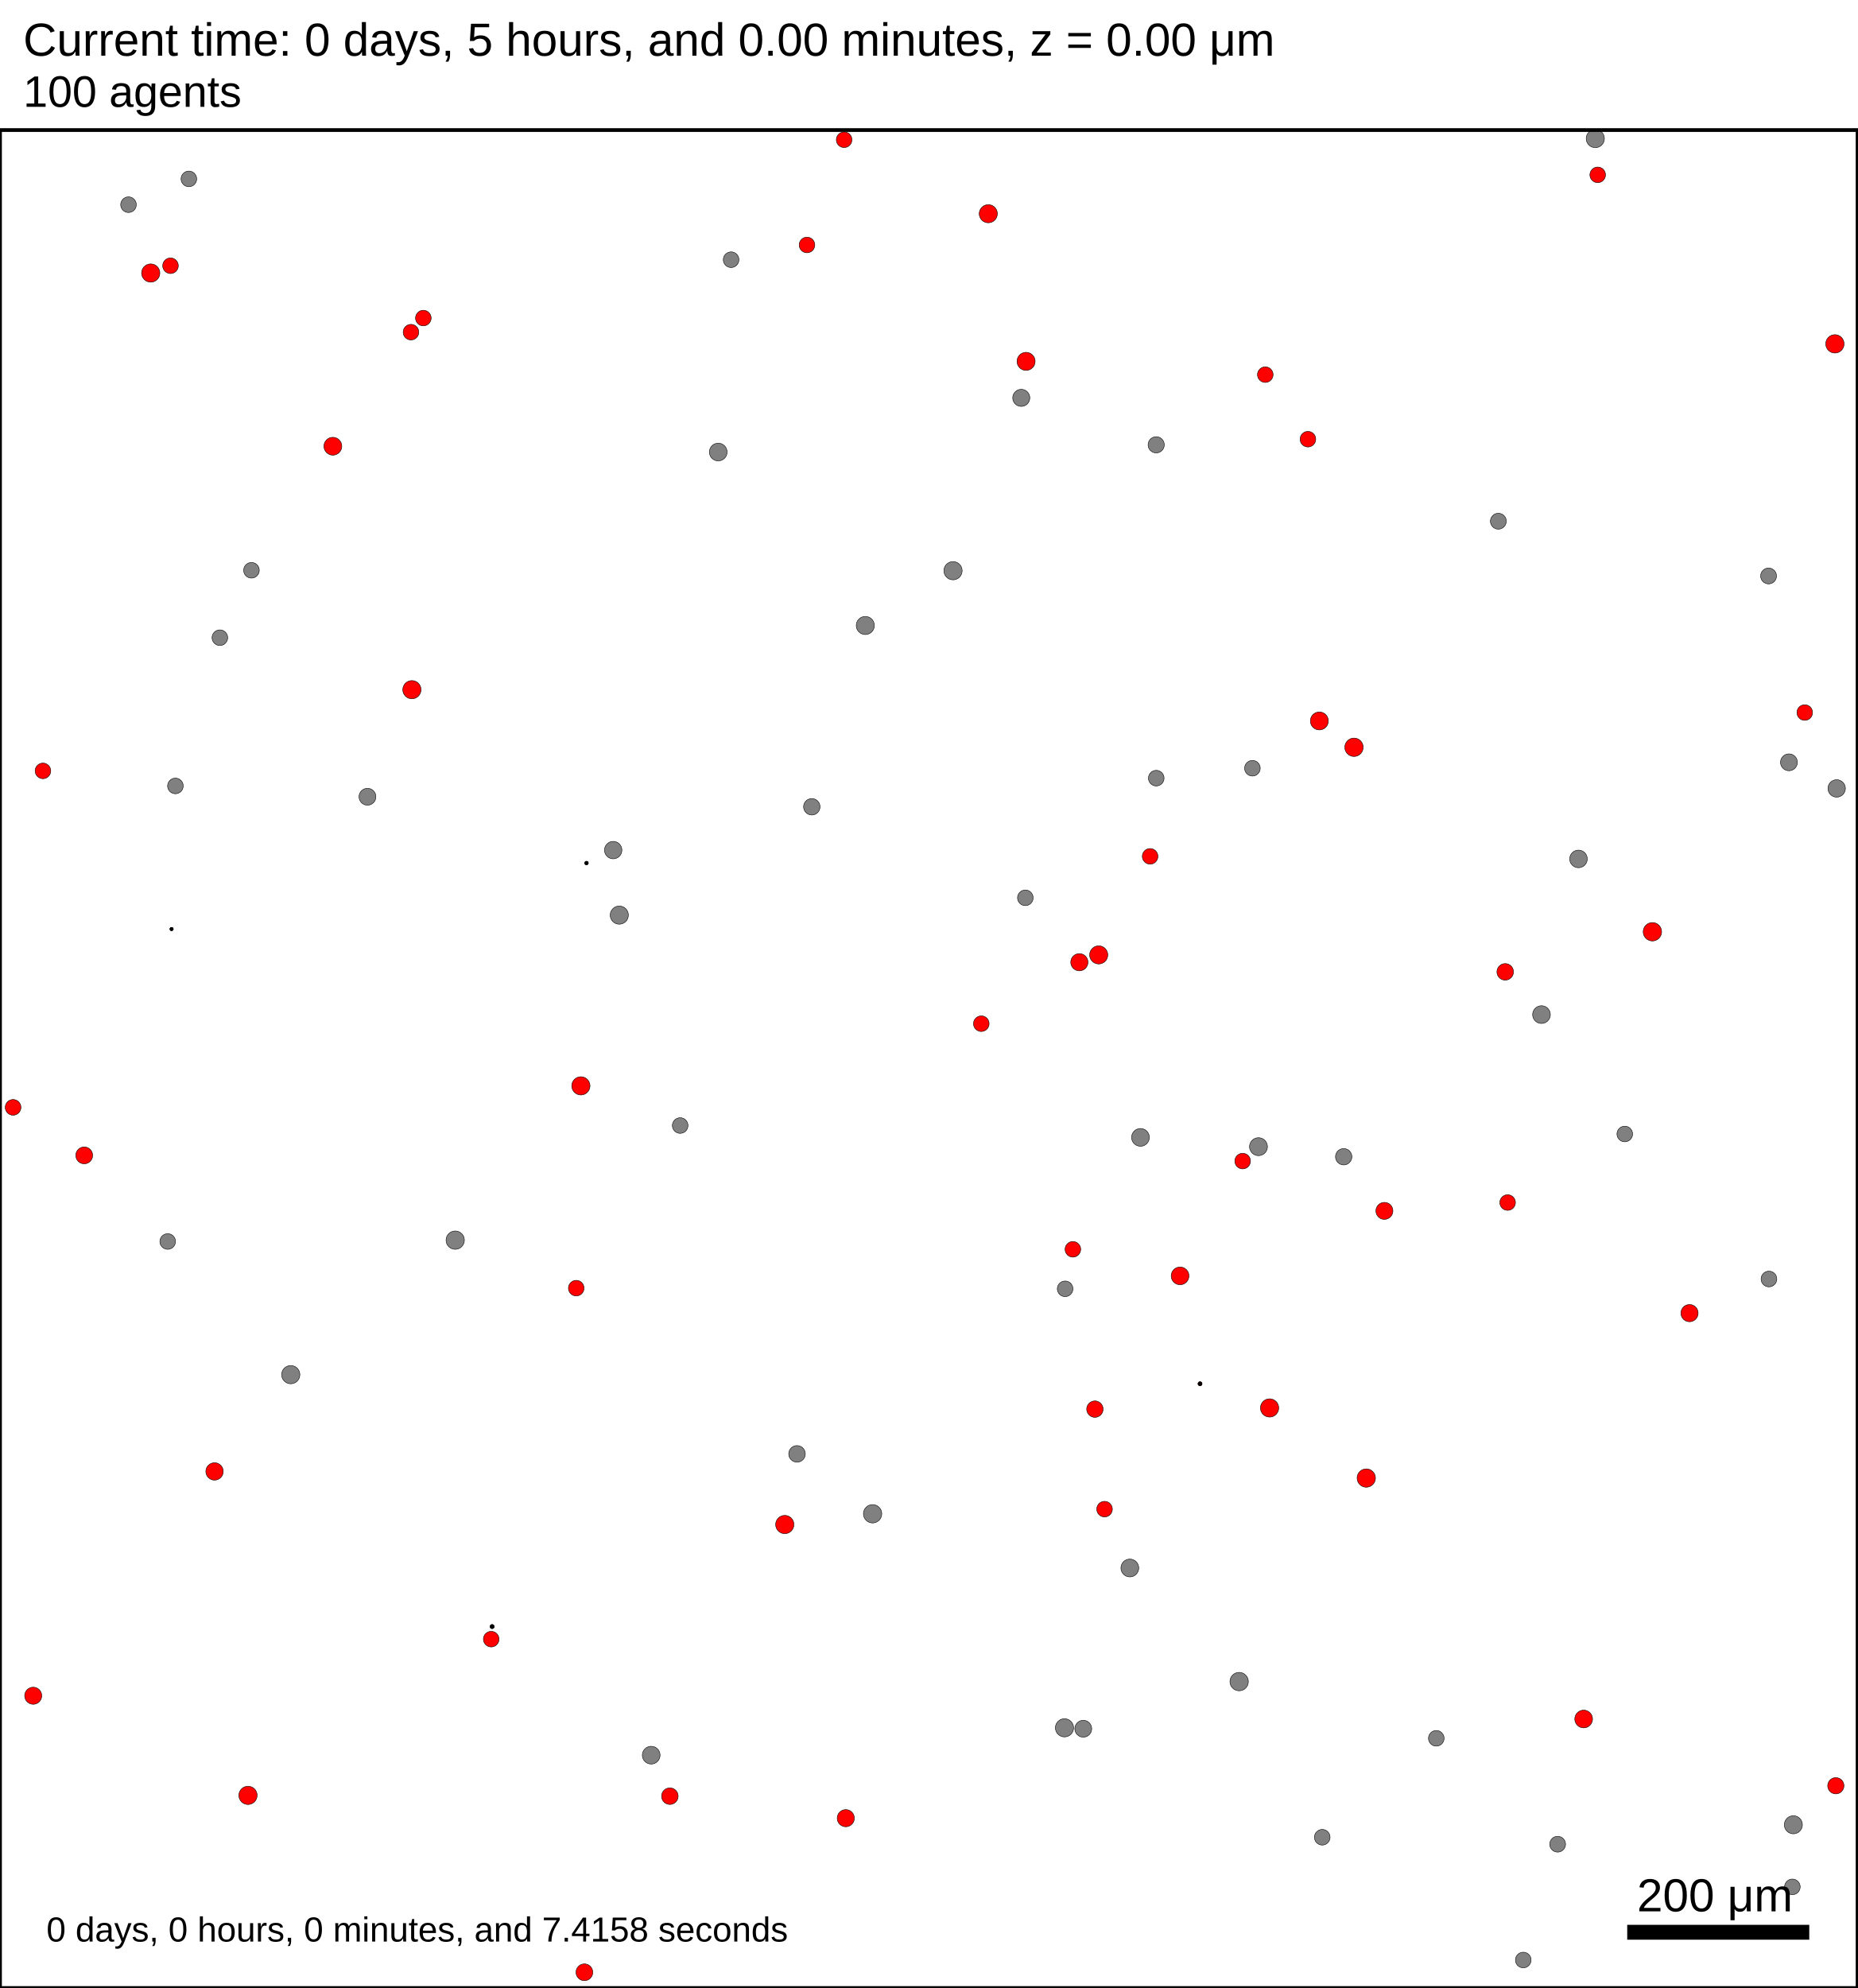
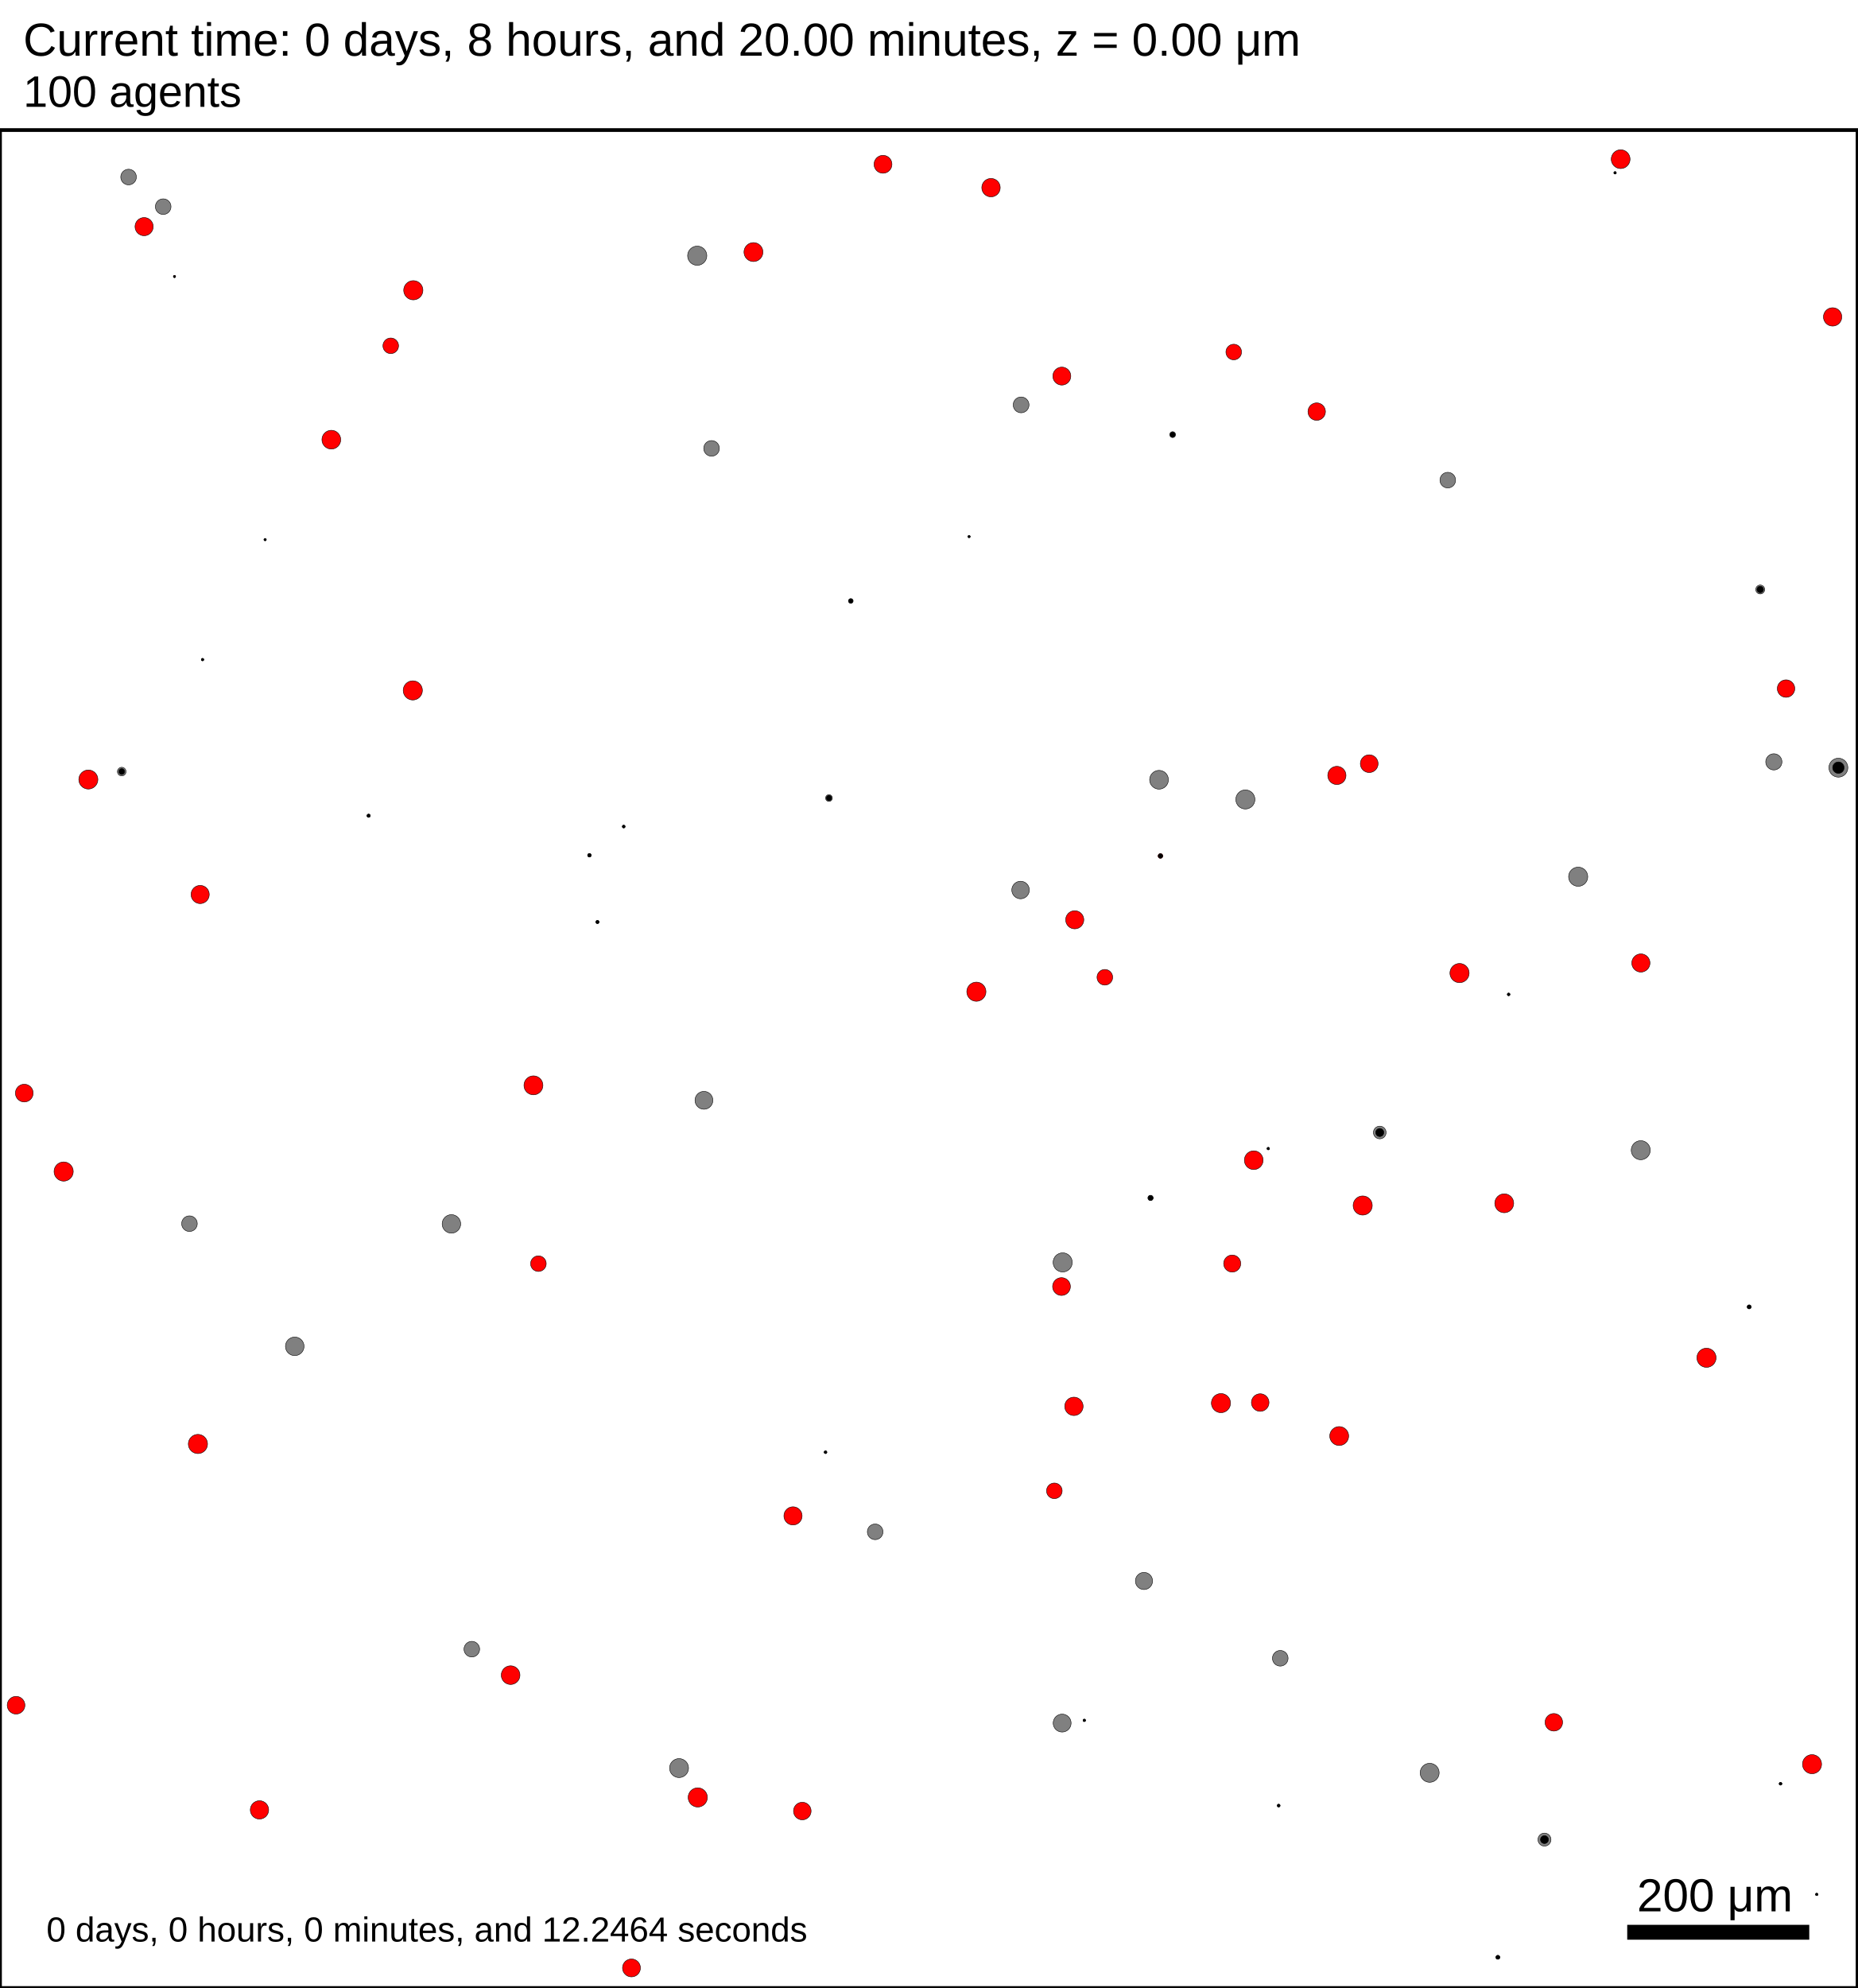
<svg xmlns="http://www.w3.org/2000/svg" version="1.1" width="2000" height="2140" id="svg2">
  <rect x="0" y="0" width="2000" height="2140" stroke-width="4" stroke="white" fill="white" />
  <text x="25" y="60" font-family="Arial" font-size="50" fill="black">
-    Current time: 0 days, 5 hours, and 0.00 minutes, z = 0.00 μm
+    Current time: 0 days, 8 hours, and 20.00 minutes, z = 0.00 μm
  </text>
  <text x="25" y="115" font-family="Arial" font-size="47.5" fill="black">
   100 agents
  </text>
  <g id="tissue" transform="translate(0,2140) scale(1,-1)">
    <g id="ECM">
  </g>
    <g id="cells">
      <g id="cell0">
-         <circle cx="1103.96" cy="1173.55" r="8.413" stroke-width="0.5" stroke="black" fill="grey" />
-         <circle cx="1103.96" cy="1173.55" r="5.052" stroke-width="0.5" stroke="grey" fill="grey" />
+         <circle cx="1098.83" cy="1181.94" r="9.443" stroke-width="0.5" stroke="black" fill="grey" />
+         <circle cx="1098.83" cy="1181.94" r="5.74" stroke-width="0.5" stroke="grey" fill="grey" />
      </g>
      <g id="cell1">
-         <circle cx="1699.52" cy="1215.41" r="9.474" stroke-width="0.5" stroke="black" fill="grey" />
-         <circle cx="1699.52" cy="1215.41" r="5.759" stroke-width="0.5" stroke="grey" fill="grey" />
+         <circle cx="1699.2" cy="1196.25" r="10.317" stroke-width="0.5" stroke="black" fill="grey" />
+         <circle cx="1699.2" cy="1196.25" r="6.236" stroke-width="0.5" stroke="grey" fill="grey" />
      </g>
      <g id="cell2">
-         <circle cx="1099.58" cy="1711.72" r="9.2" stroke-width="0.5" stroke="black" fill="grey" />
-         <circle cx="1099.58" cy="1711.72" r="5.59" stroke-width="0.5" stroke="grey" fill="grey" />
+         <circle cx="1099.41" cy="1704.16" r="8.513" stroke-width="0.5" stroke="black" fill="grey" />
+         <circle cx="1099.41" cy="1704.16" r="5.126" stroke-width="0.5" stroke="grey" fill="grey" />
      </g>
      <g id="cell3">
-         <circle cx="1244.91" cy="1302.35" r="8.413" stroke-width="0.5" stroke="black" fill="grey" />
-         <circle cx="1244.91" cy="1302.35" r="5.052" stroke-width="0.5" stroke="grey" fill="grey" />
+         <circle cx="1247.91" cy="1300.62" r="10.11" stroke-width="0.5" stroke="black" fill="grey" />
+         <circle cx="1247.91" cy="1300.62" r="6.126" stroke-width="0.5" stroke="grey" fill="grey" />
      </g>
      <g id="cell4">
-         <circle cx="858.128" cy="574.96" r="8.928" stroke-width="0.5" stroke="black" fill="grey" />
-         <circle cx="858.128" cy="574.96" r="5.416" stroke-width="0.5" stroke="grey" fill="grey" />
+         <circle cx="888.838" cy="576.725" r="1.471" stroke-width="0.5" stroke="black" fill="grey" />
+         <circle cx="888.838" cy="576.725" r="1.453" stroke-width="0.5" stroke="black" fill="black" />
      </g>
      <g id="cell5">
-         <circle cx="138.355" cy="1919.66" r="8.413" stroke-width="0.5" stroke="black" fill="grey" />
-         <circle cx="138.355" cy="1919.66" r="5.052" stroke-width="0.5" stroke="grey" fill="grey" />
+         <circle cx="138.428" cy="1949.42" r="8.413" stroke-width="0.5" stroke="black" fill="grey" />
+         <circle cx="138.428" cy="1949.42" r="5.052" stroke-width="0.5" stroke="grey" fill="grey" />
      </g>
      <g id="cell6">
-         <circle cx="732.333" cy="928.407" r="8.413" stroke-width="0.5" stroke="black" fill="grey" />
-         <circle cx="732.333" cy="928.407" r="5.052" stroke-width="0.5" stroke="grey" fill="grey" />
+         <circle cx="757.925" cy="955.566" r="9.622" stroke-width="0.5" stroke="black" fill="grey" />
+         <circle cx="757.925" cy="955.566" r="5.847" stroke-width="0.5" stroke="grey" fill="grey" />
      </g>
      <g id="cell7">
-         <circle cx="1659.69" cy="1047.82" r="9.536" stroke-width="0.5" stroke="black" fill="grey" />
-         <circle cx="1659.69" cy="1047.82" r="5.796" stroke-width="0.5" stroke="grey" fill="grey" />
+         <circle cx="1624.31" cy="1069.57" r="1.452" stroke-width="0.5" stroke="black" fill="grey" />
+         <circle cx="1624.31" cy="1069.57" r="1.436" stroke-width="0.5" stroke="black" fill="black" />
      </g>
      <g id="cell8">
-         <circle cx="1146.79" cy="752.642" r="8.413" stroke-width="0.5" stroke="black" fill="grey" />
-         <circle cx="1146.79" cy="752.642" r="5.052" stroke-width="0.5" stroke="grey" fill="grey" />
+         <circle cx="1144.17" cy="781.067" r="10.3" stroke-width="0.5" stroke="black" fill="grey" />
+         <circle cx="1144.17" cy="781.067" r="6.227" stroke-width="0.5" stroke="grey" fill="grey" />
      </g>
      <g id="cell9">
-         <circle cx="1677.08" cy="154.78" r="8.513" stroke-width="0.5" stroke="black" fill="grey" />
-         <circle cx="1677.08" cy="154.78" r="5.126" stroke-width="0.5" stroke="grey" fill="grey" />
+         <circle cx="1662.9" cy="159.749" r="7.002" stroke-width="0.5" stroke="black" fill="grey" />
+         <circle cx="1662.9" cy="159.749" r="4.276" stroke-width="0.5" stroke="black" fill="black" />
      </g>
      <g id="cell10">
-         <circle cx="188.859" cy="1293.96" r="8.413" stroke-width="0.5" stroke="black" fill="grey" />
-         <circle cx="188.859" cy="1293.96" r="5.052" stroke-width="0.5" stroke="grey" fill="grey" />
+         <circle cx="131.058" cy="1309.42" r="4.644" stroke-width="0.5" stroke="black" fill="grey" />
+         <circle cx="131.058" cy="1309.42" r="3.176" stroke-width="0.5" stroke="black" fill="black" />
      </g>
      <g id="cell11">
-         <circle cx="773.317" cy="1653.4" r="9.536" stroke-width="0.5" stroke="black" fill="grey" />
-         <circle cx="773.317" cy="1653.4" r="5.796" stroke-width="0.5" stroke="grey" fill="grey" />
+         <circle cx="766.112" cy="1657.33" r="8.413" stroke-width="0.5" stroke="black" fill="grey" />
+         <circle cx="766.112" cy="1657.33" r="5.052" stroke-width="0.5" stroke="grey" fill="grey" />
      </g>
      <g id="cell12">
-         <circle cx="1546.42" cy="268.774" r="8.413" stroke-width="0.5" stroke="black" fill="grey" />
-         <circle cx="1546.42" cy="268.774" r="5.052" stroke-width="0.5" stroke="grey" fill="grey" />
+         <circle cx="1539.3" cy="231.655" r="10.222" stroke-width="0.5" stroke="black" fill="grey" />
+         <circle cx="1539.3" cy="231.655" r="6.186" stroke-width="0.5" stroke="grey" fill="grey" />
      </g>
      <g id="cell13">
-         <circle cx="1717.63" cy="1990.84" r="9.799" stroke-width="0.5" stroke="black" fill="grey" />
-         <circle cx="1717.63" cy="1990.84" r="5.951" stroke-width="0.5" stroke="grey" fill="grey" />
+         <circle cx="1738.91" cy="1953.97" r="1.298" stroke-width="0.5" stroke="black" fill="grey" />
+         <circle cx="1738.91" cy="1953.97" r="1.291" stroke-width="0.5" stroke="black" fill="black" />
      </g>
      <g id="cell14">
-         <circle cx="1613.25" cy="1578.94" r="8.545" stroke-width="0.5" stroke="black" fill="grey" />
-         <circle cx="1613.25" cy="1578.94" r="5.149" stroke-width="0.5" stroke="grey" fill="grey" />
+         <circle cx="1558.79" cy="1623.16" r="8.413" stroke-width="0.5" stroke="black" fill="grey" />
+         <circle cx="1558.79" cy="1623.16" r="5.052" stroke-width="0.5" stroke="grey" fill="grey" />
      </g>
      <g id="cell15">
-         <circle cx="1026.1" cy="1525.66" r="9.822" stroke-width="0.5" stroke="black" fill="grey" />
-         <circle cx="1026.1" cy="1525.66" r="5.964" stroke-width="0.5" stroke="grey" fill="grey" />
+         <circle cx="1043.38" cy="1562.39" r="1.207" stroke-width="0.5" stroke="black" fill="grey" />
+         <circle cx="1043.38" cy="1562.39" r="1.202" stroke-width="0.5" stroke="black" fill="black" />
      </g>
      <g id="cell16">
-         <circle cx="236.725" cy="1453.54" r="8.413" stroke-width="0.5" stroke="black" fill="grey" />
-         <circle cx="236.725" cy="1453.54" r="5.052" stroke-width="0.5" stroke="grey" fill="grey" />
+         <circle cx="218.08" cy="1429.96" r="1.331" stroke-width="0.5" stroke="black" fill="grey" />
+         <circle cx="218.08" cy="1429.96" r="1.322" stroke-width="0.5" stroke="black" fill="black" />
      </g>
      <g id="cell17">
-         <circle cx="1166.34" cy="279.089" r="9.086" stroke-width="0.5" stroke="black" fill="grey" />
-         <circle cx="1166.34" cy="279.089" r="5.518" stroke-width="0.5" stroke="grey" fill="grey" />
+         <circle cx="1167.46" cy="288.104" r="1.331" stroke-width="0.5" stroke="black" fill="grey" />
+         <circle cx="1167.46" cy="288.104" r="1.322" stroke-width="0.5" stroke="black" fill="black" />
      </g>
      <g id="cell18">
-         <circle cx="1904.19" cy="1519.99" r="8.545" stroke-width="0.5" stroke="black" fill="grey" />
-         <circle cx="1904.19" cy="1519.99" r="5.149" stroke-width="0.5" stroke="grey" fill="grey" />
+         <circle cx="1895.2" cy="1505.44" r="4.811" stroke-width="0.5" stroke="black" fill="grey" />
+         <circle cx="1895.2" cy="1505.44" r="3.529" stroke-width="0.5" stroke="black" fill="black" />
      </g>
      <g id="cell19">
-         <circle cx="180.558" cy="803.581" r="8.413" stroke-width="0.5" stroke="black" fill="grey" />
-         <circle cx="180.558" cy="803.581" r="5.052" stroke-width="0.5" stroke="grey" fill="grey" />
+         <circle cx="204" cy="822.772" r="8.413" stroke-width="0.5" stroke="black" fill="grey" />
+         <circle cx="204" cy="822.772" r="5.052" stroke-width="0.5" stroke="grey" fill="grey" />
      </g>
      <g id="cell20">
-         <circle cx="529.844" cy="389.074" r="2.31" stroke-width="0.5" stroke="black" fill="grey" />
-         <circle cx="529.844" cy="389.074" r="2.133" stroke-width="0.5" stroke="black" fill="black" />
+         <circle cx="507.995" cy="364.741" r="8.413" stroke-width="0.5" stroke="black" fill="grey" />
+         <circle cx="507.995" cy="364.741" r="5.052" stroke-width="0.5" stroke="grey" fill="grey" />
      </g>
      <g id="cell21">
-         <circle cx="1446.73" cy="894.815" r="8.808" stroke-width="0.5" stroke="black" fill="grey" />
-         <circle cx="1446.73" cy="894.815" r="5.336" stroke-width="0.5" stroke="grey" fill="grey" />
+         <circle cx="1485.56" cy="920.913" r="6.829" stroke-width="0.5" stroke="black" fill="grey" />
+         <circle cx="1485.56" cy="920.913" r="4.378" stroke-width="0.5" stroke="black" fill="black" />
      </g>
      <g id="cell22">
-         <circle cx="1146.12" cy="280.086" r="9.799" stroke-width="0.5" stroke="black" fill="grey" />
-         <circle cx="1146.12" cy="280.086" r="5.951" stroke-width="0.5" stroke="grey" fill="grey" />
+         <circle cx="1143.59" cy="285.169" r="9.649" stroke-width="0.5" stroke="black" fill="grey" />
+         <circle cx="1143.59" cy="285.169" r="5.863" stroke-width="0.5" stroke="grey" fill="grey" />
      </g>
      <g id="cell23">
-         <circle cx="660.229" cy="1224.9" r="9.377" stroke-width="0.5" stroke="black" fill="grey" />
-         <circle cx="660.229" cy="1224.9" r="5.7" stroke-width="0.5" stroke="grey" fill="grey" />
+         <circle cx="671.545" cy="1250.24" r="1.509" stroke-width="0.5" stroke="black" fill="grey" />
+         <circle cx="671.545" cy="1250.24" r="1.488" stroke-width="0.5" stroke="black" fill="black" />
      </g>
      <g id="cell24">
-         <circle cx="1216.48" cy="452.127" r="9.594" stroke-width="0.5" stroke="black" fill="grey" />
-         <circle cx="1216.48" cy="452.127" r="5.83" stroke-width="0.5" stroke="grey" fill="grey" />
+         <circle cx="1231.71" cy="438.154" r="9.237" stroke-width="0.5" stroke="black" fill="grey" />
+         <circle cx="1231.71" cy="438.154" r="5.613" stroke-width="0.5" stroke="grey" fill="grey" />
      </g>
      <g id="cell25">
-         <circle cx="787.168" cy="1860.44" r="8.413" stroke-width="0.5" stroke="black" fill="grey" />
-         <circle cx="787.168" cy="1860.44" r="5.052" stroke-width="0.5" stroke="grey" fill="grey" />
+         <circle cx="750.684" cy="1864.73" r="10.34" stroke-width="0.5" stroke="black" fill="grey" />
+         <circle cx="750.684" cy="1864.73" r="6.248" stroke-width="0.5" stroke="grey" fill="grey" />
      </g>
      <g id="cell26">
-         <circle cx="1354.99" cy="905.655" r="9.649" stroke-width="0.5" stroke="black" fill="grey" />
-         <circle cx="1354.99" cy="905.655" r="5.863" stroke-width="0.5" stroke="grey" fill="grey" />
+         <circle cx="1365.51" cy="903.594" r="1.331" stroke-width="0.5" stroke="black" fill="grey" />
+         <circle cx="1365.51" cy="903.594" r="1.322" stroke-width="0.5" stroke="black" fill="black" />
      </g>
      <g id="cell27">
-         <circle cx="1227.93" cy="915.656" r="9.565" stroke-width="0.5" stroke="black" fill="grey" />
-         <circle cx="1227.93" cy="915.656" r="5.813" stroke-width="0.5" stroke="grey" fill="grey" />
+         <circle cx="1238.77" cy="850.47" r="2.898" stroke-width="0.5" stroke="black" fill="grey" />
+         <circle cx="1238.77" cy="850.47" r="2.623" stroke-width="0.5" stroke="black" fill="black" />
      </g>
      <g id="cell28">
-         <circle cx="1423.64" cy="162.27" r="8.413" stroke-width="0.5" stroke="black" fill="grey" />
-         <circle cx="1423.64" cy="162.27" r="5.052" stroke-width="0.5" stroke="grey" fill="grey" />
+         <circle cx="1376.73" cy="196.361" r="1.528" stroke-width="0.5" stroke="black" fill="grey" />
+         <circle cx="1376.73" cy="196.361" r="1.506" stroke-width="0.5" stroke="black" fill="black" />
      </g>
      <g id="cell29">
-         <circle cx="1926.13" cy="1319.41" r="9.086" stroke-width="0.5" stroke="black" fill="grey" />
-         <circle cx="1926.13" cy="1319.41" r="5.518" stroke-width="0.5" stroke="grey" fill="grey" />
+         <circle cx="1909.86" cy="1319.89" r="8.728" stroke-width="0.5" stroke="black" fill="grey" />
+         <circle cx="1909.86" cy="1319.89" r="5.281" stroke-width="0.5" stroke="grey" fill="grey" />
      </g>
      <g id="cell30">
-         <circle cx="1334.17" cy="329.845" r="9.907" stroke-width="0.5" stroke="black" fill="grey" />
-         <circle cx="1334.17" cy="329.845" r="6.012" stroke-width="0.5" stroke="grey" fill="grey" />
+         <circle cx="1378.43" cy="354.929" r="8.413" stroke-width="0.5" stroke="black" fill="grey" />
+         <circle cx="1378.43" cy="354.929" r="5.052" stroke-width="0.5" stroke="grey" fill="grey" />
      </g>
      <g id="cell31">
-         <circle cx="701.132" cy="250.638" r="9.565" stroke-width="0.5" stroke="black" fill="grey" />
-         <circle cx="701.132" cy="250.638" r="5.813" stroke-width="0.5" stroke="grey" fill="grey" />
+         <circle cx="731.128" cy="236.736" r="10.211" stroke-width="0.5" stroke="black" fill="grey" />
+         <circle cx="731.128" cy="236.736" r="6.18" stroke-width="0.5" stroke="grey" fill="grey" />
      </g>
      <g id="cell32">
-         <circle cx="631.476" cy="1210.96" r="1.988" stroke-width="0.5" stroke="black" fill="grey" />
-         <circle cx="631.476" cy="1210.96" r="1.887" stroke-width="0.5" stroke="black" fill="black" />
+         <circle cx="634.619" cy="1219.34" r="1.958" stroke-width="0.5" stroke="black" fill="grey" />
+         <circle cx="634.619" cy="1219.34" r="1.865" stroke-width="0.5" stroke="black" fill="black" />
      </g>
      <g id="cell33">
-         <circle cx="666.778" cy="1154.93" r="9.776" stroke-width="0.5" stroke="black" fill="grey" />
-         <circle cx="666.778" cy="1154.93" r="5.937" stroke-width="0.5" stroke="grey" fill="grey" />
+         <circle cx="643.263" cy="1147.51" r="1.721" stroke-width="0.5" stroke="black" fill="grey" />
+         <circle cx="643.263" cy="1147.51" r="1.676" stroke-width="0.5" stroke="black" fill="black" />
      </g>
      <g id="cell34">
-         <circle cx="874.047" cy="1271.54" r="8.848" stroke-width="0.5" stroke="black" fill="grey" />
-         <circle cx="874.047" cy="1271.54" r="5.363" stroke-width="0.5" stroke="grey" fill="grey" />
+         <circle cx="892.533" cy="1280.93" r="3.651" stroke-width="0.5" stroke="black" fill="grey" />
+         <circle cx="892.533" cy="1280.93" r="2.866" stroke-width="0.5" stroke="black" fill="black" />
      </g>
      <g id="cell35">
-         <circle cx="1930.87" cy="175.707" r="9.727" stroke-width="0.5" stroke="black" fill="grey" />
-         <circle cx="1930.87" cy="175.707" r="5.909" stroke-width="0.5" stroke="grey" fill="grey" />
+         <circle cx="1917.06" cy="219.87" r="1.489" stroke-width="0.5" stroke="black" fill="grey" />
+         <circle cx="1917.06" cy="219.87" r="1.471" stroke-width="0.5" stroke="black" fill="black" />
      </g>
      <g id="cell36">
-         <circle cx="395.652" cy="1282.34" r="9.086" stroke-width="0.5" stroke="black" fill="grey" />
-         <circle cx="395.652" cy="1282.34" r="5.518" stroke-width="0.5" stroke="grey" fill="grey" />
+         <circle cx="396.868" cy="1261.9" r="1.77" stroke-width="0.5" stroke="black" fill="grey" />
+         <circle cx="396.868" cy="1261.9" r="1.716" stroke-width="0.5" stroke="black" fill="black" />
      </g>
      <g id="cell37">
-         <circle cx="1977.51" cy="1291.29" r="9.377" stroke-width="0.5" stroke="black" fill="grey" />
-         <circle cx="1977.51" cy="1291.29" r="5.7" stroke-width="0.5" stroke="grey" fill="grey" />
+         <circle cx="1979.36" cy="1313.64" r="10.2" stroke-width="0.5" stroke="black" fill="grey" />
+         <circle cx="1979.36" cy="1313.64" r="6.174" stroke-width="0.5" stroke="black" fill="black" />
      </g>
      <g id="cell38">
-         <circle cx="490.124" cy="805.029" r="9.865" stroke-width="0.5" stroke="black" fill="grey" />
-         <circle cx="490.124" cy="805.029" r="5.989" stroke-width="0.5" stroke="grey" fill="grey" />
+         <circle cx="486.032" cy="822.519" r="9.964" stroke-width="0.5" stroke="black" fill="grey" />
+         <circle cx="486.032" cy="822.519" r="6.045" stroke-width="0.5" stroke="grey" fill="grey" />
      </g>
      <g id="cell39">
-         <circle cx="939.505" cy="510.478" r="9.886" stroke-width="0.5" stroke="black" fill="grey" />
-         <circle cx="939.505" cy="510.478" r="6.001" stroke-width="0.5" stroke="grey" fill="grey" />
+         <circle cx="942.266" cy="491.05" r="8.413" stroke-width="0.5" stroke="black" fill="grey" />
+         <circle cx="942.266" cy="491.05" r="5.052" stroke-width="0.5" stroke="grey" fill="grey" />
      </g>
      <g id="cell40">
-         <circle cx="313.047" cy="660.239" r="9.822" stroke-width="0.5" stroke="black" fill="grey" />
-         <circle cx="313.047" cy="660.239" r="5.964" stroke-width="0.5" stroke="grey" fill="grey" />
+         <circle cx="317.355" cy="690.728" r="10" stroke-width="0.5" stroke="black" fill="grey" />
+         <circle cx="317.355" cy="690.728" r="6.065" stroke-width="0.5" stroke="grey" fill="grey" />
      </g>
      <g id="cell41">
-         <circle cx="1348.46" cy="1313.03" r="8.413" stroke-width="0.5" stroke="black" fill="grey" />
-         <circle cx="1348.46" cy="1313.03" r="5.052" stroke-width="0.5" stroke="grey" fill="grey" />
+         <circle cx="1340.86" cy="1279.42" r="10.273" stroke-width="0.5" stroke="black" fill="grey" />
+         <circle cx="1340.86" cy="1279.42" r="6.213" stroke-width="0.5" stroke="grey" fill="grey" />
      </g>
      <g id="cell42">
-         <circle cx="270.753" cy="1526.12" r="8.413" stroke-width="0.5" stroke="black" fill="grey" />
-         <circle cx="270.753" cy="1526.12" r="5.052" stroke-width="0.5" stroke="grey" fill="grey" />
+         <circle cx="285.449" cy="1559.1" r="1.25" stroke-width="0.5" stroke="black" fill="grey" />
+         <circle cx="285.449" cy="1559.1" r="1.244" stroke-width="0.5" stroke="black" fill="black" />
      </g>
      <g id="cell43">
-         <circle cx="1904.59" cy="763.205" r="8.456" stroke-width="0.5" stroke="black" fill="grey" />
-         <circle cx="1904.59" cy="763.205" r="5.083" stroke-width="0.5" stroke="grey" fill="grey" />
+         <circle cx="1883.3" cy="733.201" r="2.186" stroke-width="0.5" stroke="black" fill="grey" />
+         <circle cx="1883.3" cy="733.201" r="2.027" stroke-width="0.5" stroke="black" fill="black" />
      </g>
      <g id="cell44">
-         <circle cx="1640.07" cy="30.135" r="8.413" stroke-width="0.5" stroke="black" fill="grey" />
-         <circle cx="1640.07" cy="30.135" r="5.052" stroke-width="0.5" stroke="grey" fill="grey" />
+         <circle cx="1612.72" cy="33.068" r="2.186" stroke-width="0.5" stroke="black" fill="grey" />
+         <circle cx="1612.72" cy="33.068" r="2.027" stroke-width="0.5" stroke="black" fill="black" />
      </g>
      <g id="cell45">
-         <circle cx="1244.85" cy="1661.17" r="8.728" stroke-width="0.5" stroke="black" fill="grey" />
-         <circle cx="1244.85" cy="1661.17" r="5.281" stroke-width="0.5" stroke="grey" fill="grey" />
+         <circle cx="1262.55" cy="1672.15" r="3.178" stroke-width="0.5" stroke="black" fill="grey" />
+         <circle cx="1262.55" cy="1672.15" r="2.69" stroke-width="0.5" stroke="black" fill="black" />
      </g>
      <g id="cell46">
-         <circle cx="203.353" cy="1947.43" r="8.413" stroke-width="0.5" stroke="black" fill="grey" />
-         <circle cx="203.353" cy="1947.43" r="5.052" stroke-width="0.5" stroke="grey" fill="grey" />
+         <circle cx="175.712" cy="1917.55" r="8.413" stroke-width="0.5" stroke="black" fill="grey" />
+         <circle cx="175.712" cy="1917.55" r="5.052" stroke-width="0.5" stroke="grey" fill="grey" />
      </g>
      <g id="cell47">
-         <circle cx="1749.36" cy="919.304" r="8.413" stroke-width="0.5" stroke="black" fill="grey" />
-         <circle cx="1749.36" cy="919.304" r="5.052" stroke-width="0.5" stroke="grey" fill="grey" />
+         <circle cx="1766.56" cy="901.855" r="10.243" stroke-width="0.5" stroke="black" fill="grey" />
+         <circle cx="1766.56" cy="901.855" r="6.197" stroke-width="0.5" stroke="grey" fill="grey" />
      </g>
      <g id="cell48">
-         <circle cx="1929.82" cy="108.86" r="8.413" stroke-width="0.5" stroke="black" fill="grey" />
-         <circle cx="1929.82" cy="108.86" r="5.052" stroke-width="0.5" stroke="grey" fill="grey" />
+         <circle cx="1956.03" cy="100.739" r="1.298" stroke-width="0.5" stroke="black" fill="grey" />
+         <circle cx="1956.03" cy="100.739" r="1.291" stroke-width="0.5" stroke="black" fill="black" />
      </g>
      <g id="cell49">
-         <circle cx="931.662" cy="1466.68" r="9.752" stroke-width="0.5" stroke="black" fill="grey" />
-         <circle cx="931.662" cy="1466.68" r="5.923" stroke-width="0.5" stroke="grey" fill="grey" />
+         <circle cx="916.039" cy="1493.1" r="2.57" stroke-width="0.5" stroke="black" fill="grey" />
+         <circle cx="916.039" cy="1493.1" r="2.256" stroke-width="0.5" stroke="black" fill="black" />
      </g>
      <g id="cell50">
-         <circle cx="90.678" cy="896.289" r="9.086" stroke-width="0.5" stroke="black" fill="red" />
-         <circle cx="90.678" cy="896.289" r="5.518" stroke-width="0.5" stroke="red" fill="red" />
+         <circle cx="68.533" cy="878.9" r="10.34" stroke-width="0.5" stroke="black" fill="red" />
+         <circle cx="68.533" cy="878.9" r="6.248" stroke-width="0.5" stroke="red" fill="red" />
      </g>
      <g id="cell51">
-         <circle cx="1976.6" cy="217.717" r="8.768" stroke-width="0.5" stroke="black" fill="red" />
-         <circle cx="1976.6" cy="217.717" r="5.309" stroke-width="0.5" stroke="red" fill="red" />
+         <circle cx="1950.98" cy="240.922" r="10.291" stroke-width="0.5" stroke="black" fill="red" />
+         <circle cx="1950.98" cy="240.922" r="6.222" stroke-width="0.5" stroke="red" fill="red" />
      </g>
      <g id="cell52">
-         <circle cx="625.421" cy="971.122" r="9.822" stroke-width="0.5" stroke="black" fill="red" />
-         <circle cx="625.421" cy="971.122" r="5.964" stroke-width="0.5" stroke="red" fill="red" />
+         <circle cx="574.346" cy="971.671" r="10.211" stroke-width="0.5" stroke="black" fill="red" />
+         <circle cx="574.346" cy="971.671" r="6.18" stroke-width="0.5" stroke="red" fill="red" />
      </g>
      <g id="cell53">
-         <circle cx="1366.94" cy="624.407" r="9.844" stroke-width="0.5" stroke="black" fill="red" />
-         <circle cx="1366.94" cy="624.407" r="5.977" stroke-width="0.5" stroke="red" fill="red" />
+         <circle cx="1356.84" cy="630.201" r="9.474" stroke-width="0.5" stroke="black" fill="red" />
+         <circle cx="1356.84" cy="630.201" r="5.759" stroke-width="0.5" stroke="red" fill="red" />
      </g>
      <g id="cell54">
-         <circle cx="868.88" cy="1876.31" r="8.413" stroke-width="0.5" stroke="black" fill="red" />
-         <circle cx="868.88" cy="1876.31" r="5.052" stroke-width="0.5" stroke="red" fill="red" />
+         <circle cx="811.232" cy="1868.65" r="10.211" stroke-width="0.5" stroke="black" fill="red" />
+         <circle cx="811.232" cy="1868.65" r="6.18" stroke-width="0.5" stroke="red" fill="red" />
      </g>
      <g id="cell55">
-         <circle cx="443.483" cy="1397.58" r="9.822" stroke-width="0.5" stroke="black" fill="red" />
-         <circle cx="443.483" cy="1397.58" r="5.964" stroke-width="0.5" stroke="red" fill="red" />
+         <circle cx="444.459" cy="1396.81" r="10.34" stroke-width="0.5" stroke="black" fill="red" />
+         <circle cx="444.459" cy="1396.81" r="6.248" stroke-width="0.5" stroke="red" fill="red" />
      </g>
      <g id="cell56">
-         <circle cx="1104.75" cy="1751.02" r="9.752" stroke-width="0.5" stroke="black" fill="red" />
-         <circle cx="1104.75" cy="1751.02" r="5.923" stroke-width="0.5" stroke="red" fill="red" />
+         <circle cx="1143.25" cy="1735.15" r="9.676" stroke-width="0.5" stroke="black" fill="red" />
+         <circle cx="1143.25" cy="1735.15" r="5.879" stroke-width="0.5" stroke="red" fill="red" />
      </g>
      <g id="cell57">
-         <circle cx="1056.55" cy="1038.05" r="8.413" stroke-width="0.5" stroke="black" fill="red" />
-         <circle cx="1056.55" cy="1038.05" r="5.052" stroke-width="0.5" stroke="red" fill="red" />
+         <circle cx="1051.24" cy="1072.48" r="10.325" stroke-width="0.5" stroke="black" fill="red" />
+         <circle cx="1051.24" cy="1072.48" r="6.24" stroke-width="0.5" stroke="red" fill="red" />
      </g>
      <g id="cell58">
-         <circle cx="183.583" cy="1853.94" r="8.413" stroke-width="0.5" stroke="black" fill="red" />
-         <circle cx="183.583" cy="1853.94" r="5.052" stroke-width="0.5" stroke="red" fill="red" />
+         <circle cx="187.881" cy="1842.32" r="1.192" stroke-width="0.5" stroke="black" fill="red" />
+         <circle cx="187.881" cy="1842.32" r="1.188" stroke-width="0.5" stroke="black" fill="black" />
      </g>
      <g id="cell59">
-         <circle cx="162.282" cy="1846.09" r="9.844" stroke-width="0.5" stroke="black" fill="red" />
-         <circle cx="162.282" cy="1846.09" r="5.977" stroke-width="0.5" stroke="red" fill="red" />
+         <circle cx="155.172" cy="1896.04" r="9.799" stroke-width="0.5" stroke="black" fill="red" />
+         <circle cx="155.172" cy="1896.04" r="5.951" stroke-width="0.5" stroke="red" fill="red" />
      </g>
      <g id="cell60">
-         <circle cx="629.211" cy="16.918" r="9.047" stroke-width="0.5" stroke="black" fill="red" />
-         <circle cx="629.211" cy="16.918" r="5.493" stroke-width="0.5" stroke="red" fill="red" />
+         <circle cx="679.899" cy="21.599" r="9.649" stroke-width="0.5" stroke="black" fill="red" />
+         <circle cx="679.899" cy="21.599" r="5.863" stroke-width="0.5" stroke="red" fill="red" />
      </g>
      <g id="cell61">
-         <circle cx="1705.1" cy="289.564" r="9.565" stroke-width="0.5" stroke="black" fill="red" />
-         <circle cx="1705.1" cy="289.564" r="5.813" stroke-width="0.5" stroke="red" fill="red" />
+         <circle cx="1672.97" cy="286.018" r="9.443" stroke-width="0.5" stroke="black" fill="red" />
+         <circle cx="1672.97" cy="286.018" r="5.74" stroke-width="0.5" stroke="red" fill="red" />
      </g>
      <g id="cell62">
-         <circle cx="1408.22" cy="1667.23" r="8.413" stroke-width="0.5" stroke="black" fill="red" />
-         <circle cx="1408.22" cy="1667.23" r="5.052" stroke-width="0.5" stroke="red" fill="red" />
+         <circle cx="1417.67" cy="1696.91" r="9.41" stroke-width="0.5" stroke="black" fill="red" />
+         <circle cx="1417.67" cy="1696.91" r="5.72" stroke-width="0.5" stroke="red" fill="red" />
      </g>
      <g id="cell63">
-         <circle cx="528.874" cy="375.525" r="8.413" stroke-width="0.5" stroke="black" fill="red" />
-         <circle cx="528.874" cy="375.525" r="5.052" stroke-width="0.5" stroke="red" fill="red" />
+         <circle cx="549.762" cy="336.785" r="10.065" stroke-width="0.5" stroke="black" fill="red" />
+         <circle cx="549.762" cy="336.785" r="6.101" stroke-width="0.5" stroke="red" fill="red" />
      </g>
      <g id="cell64">
-         <circle cx="1162.12" cy="1104.21" r="9.273" stroke-width="0.5" stroke="black" fill="red" />
-         <circle cx="1162.12" cy="1104.21" r="5.636" stroke-width="0.5" stroke="red" fill="red" />
+         <circle cx="1157.15" cy="1149.89" r="9.776" stroke-width="0.5" stroke="black" fill="red" />
+         <circle cx="1157.15" cy="1149.89" r="5.937" stroke-width="0.5" stroke="red" fill="red" />
      </g>
      <g id="cell65">
-         <circle cx="358.383" cy="1659.66" r="9.622" stroke-width="0.5" stroke="black" fill="red" />
-         <circle cx="358.383" cy="1659.66" r="5.847" stroke-width="0.5" stroke="red" fill="red" />
+         <circle cx="356.738" cy="1666.71" r="10.124" stroke-width="0.5" stroke="black" fill="red" />
+         <circle cx="356.738" cy="1666.71" r="6.133" stroke-width="0.5" stroke="red" fill="red" />
      </g>
      <g id="cell66">
-         <circle cx="35.768" cy="314.608" r="9.2" stroke-width="0.5" stroke="black" fill="red" />
-         <circle cx="35.768" cy="314.608" r="5.59" stroke-width="0.5" stroke="red" fill="red" />
+         <circle cx="17.308" cy="304.406" r="9.536" stroke-width="0.5" stroke="black" fill="red" />
+         <circle cx="17.308" cy="304.406" r="5.796" stroke-width="0.5" stroke="red" fill="red" />
      </g>
      <g id="cell67">
-         <circle cx="1189.25" cy="515.479" r="8.413" stroke-width="0.5" stroke="black" fill="red" />
-         <circle cx="1189.25" cy="515.479" r="5.052" stroke-width="0.5" stroke="red" fill="red" />
+         <circle cx="1135.2" cy="535.182" r="8.413" stroke-width="0.5" stroke="black" fill="red" />
+         <circle cx="1135.2" cy="535.182" r="5.052" stroke-width="0.5" stroke="red" fill="red" />
      </g>
      <g id="cell68">
-         <circle cx="1471.05" cy="548.943" r="9.886" stroke-width="0.5" stroke="black" fill="red" />
-         <circle cx="1471.05" cy="548.943" r="6.001" stroke-width="0.5" stroke="red" fill="red" />
+         <circle cx="1441.89" cy="594.162" r="10.188" stroke-width="0.5" stroke="black" fill="red" />
+         <circle cx="1441.89" cy="594.162" r="6.168" stroke-width="0.5" stroke="red" fill="red" />
      </g>
      <g id="cell69">
-         <circle cx="844.955" cy="498.902" r="9.844" stroke-width="0.5" stroke="black" fill="red" />
-         <circle cx="844.955" cy="498.902" r="5.977" stroke-width="0.5" stroke="red" fill="red" />
+         <circle cx="853.811" cy="508.213" r="9.799" stroke-width="0.5" stroke="black" fill="red" />
+         <circle cx="853.811" cy="508.213" r="5.951" stroke-width="0.5" stroke="red" fill="red" />
      </g>
      <g id="cell70">
-         <circle cx="1155.16" cy="795.16" r="8.413" stroke-width="0.5" stroke="black" fill="red" />
-         <circle cx="1155.16" cy="795.16" r="5.052" stroke-width="0.5" stroke="red" fill="red" />
+         <circle cx="1142.9" cy="755.089" r="9.594" stroke-width="0.5" stroke="black" fill="red" />
+         <circle cx="1142.9" cy="755.089" r="5.83" stroke-width="0.5" stroke="red" fill="red" />
      </g>
      <g id="cell71">
-         <circle cx="1779.11" cy="1137" r="9.926" stroke-width="0.5" stroke="black" fill="red" />
-         <circle cx="1779.11" cy="1137" r="6.024" stroke-width="0.5" stroke="red" fill="red" />
+         <circle cx="1766.71" cy="1103.38" r="9.799" stroke-width="0.5" stroke="black" fill="red" />
+         <circle cx="1766.71" cy="1103.38" r="5.951" stroke-width="0.5" stroke="red" fill="red" />
      </g>
      <g id="cell72">
-         <circle cx="455.802" cy="1797.62" r="8.413" stroke-width="0.5" stroke="black" fill="red" />
-         <circle cx="455.802" cy="1797.62" r="5.052" stroke-width="0.5" stroke="red" fill="red" />
+         <circle cx="420.708" cy="1767.75" r="8.413" stroke-width="0.5" stroke="black" fill="red" />
+         <circle cx="420.708" cy="1767.75" r="5.052" stroke-width="0.5" stroke="red" fill="red" />
      </g>
      <g id="cell73">
-         <circle cx="1337.95" cy="890.144" r="8.413" stroke-width="0.5" stroke="black" fill="red" />
-         <circle cx="1337.95" cy="890.144" r="5.052" stroke-width="0.5" stroke="red" fill="red" />
+         <circle cx="1349.88" cy="891.104" r="10.095" stroke-width="0.5" stroke="black" fill="red" />
+         <circle cx="1349.88" cy="891.104" r="6.118" stroke-width="0.5" stroke="red" fill="red" />
      </g>
      <g id="cell74">
-         <circle cx="1720.22" cy="1951.78" r="8.413" stroke-width="0.5" stroke="black" fill="red" />
-         <circle cx="1720.22" cy="1951.78" r="5.052" stroke-width="0.5" stroke="red" fill="red" />
+         <circle cx="1744.93" cy="1968.66" r="10.137" stroke-width="0.5" stroke="black" fill="red" />
+         <circle cx="1744.93" cy="1968.66" r="6.141" stroke-width="0.5" stroke="red" fill="red" />
      </g>
      <g id="cell75">
-         <circle cx="230.994" cy="556.06" r="9.377" stroke-width="0.5" stroke="black" fill="red" />
-         <circle cx="230.994" cy="556.06" r="5.7" stroke-width="0.5" stroke="red" fill="red" />
+         <circle cx="213.104" cy="585.612" r="10.347" stroke-width="0.5" stroke="black" fill="red" />
+         <circle cx="213.104" cy="585.612" r="6.251" stroke-width="0.5" stroke="red" fill="red" />
      </g>
      <g id="cell76">
-         <circle cx="1623.24" cy="845.521" r="8.413" stroke-width="0.5" stroke="black" fill="red" />
-         <circle cx="1623.24" cy="845.521" r="5.052" stroke-width="0.5" stroke="red" fill="red" />
+         <circle cx="1619.59" cy="844.719" r="10.188" stroke-width="0.5" stroke="black" fill="red" />
+         <circle cx="1619.59" cy="844.719" r="6.168" stroke-width="0.5" stroke="red" fill="red" />
      </g>
      <g id="cell77">
-         <circle cx="1362.31" cy="1736.71" r="8.413" stroke-width="0.5" stroke="black" fill="red" />
-         <circle cx="1362.31" cy="1736.71" r="5.052" stroke-width="0.5" stroke="red" fill="red" />
+         <circle cx="1328.34" cy="1761.06" r="8.413" stroke-width="0.5" stroke="black" fill="red" />
+         <circle cx="1328.34" cy="1761.06" r="5.052" stroke-width="0.5" stroke="red" fill="red" />
      </g>
      <g id="cell78">
-         <circle cx="1178.85" cy="623.132" r="8.848" stroke-width="0.5" stroke="black" fill="red" />
-         <circle cx="1178.85" cy="623.132" r="5.363" stroke-width="0.5" stroke="red" fill="red" />
+         <circle cx="1156.27" cy="626.13" r="9.907" stroke-width="0.5" stroke="black" fill="red" />
+         <circle cx="1156.27" cy="626.13" r="6.012" stroke-width="0.5" stroke="red" fill="red" />
      </g>
      <g id="cell79">
-         <circle cx="1943.13" cy="1372.98" r="8.413" stroke-width="0.5" stroke="black" fill="red" />
-         <circle cx="1943.13" cy="1372.98" r="5.052" stroke-width="0.5" stroke="red" fill="red" />
+         <circle cx="1923" cy="1398.77" r="9.41" stroke-width="0.5" stroke="black" fill="red" />
+         <circle cx="1923" cy="1398.77" r="5.72" stroke-width="0.5" stroke="red" fill="red" />
      </g>
      <g id="cell80">
-         <circle cx="1457.82" cy="1335.59" r="9.907" stroke-width="0.5" stroke="black" fill="red" />
-         <circle cx="1457.82" cy="1335.59" r="6.012" stroke-width="0.5" stroke="red" fill="red" />
+         <circle cx="1474.21" cy="1317.94" r="9.565" stroke-width="0.5" stroke="black" fill="red" />
+         <circle cx="1474.21" cy="1317.94" r="5.813" stroke-width="0.5" stroke="red" fill="red" />
      </g>
      <g id="cell81">
-         <circle cx="1064.08" cy="1909.94" r="9.776" stroke-width="0.5" stroke="black" fill="red" />
-         <circle cx="1064.08" cy="1909.94" r="5.937" stroke-width="0.5" stroke="red" fill="red" />
+         <circle cx="1067" cy="1938" r="9.926" stroke-width="0.5" stroke="black" fill="red" />
+         <circle cx="1067" cy="1938" r="6.024" stroke-width="0.5" stroke="red" fill="red" />
      </g>
      <g id="cell82">
-         <circle cx="1270.56" cy="766.567" r="9.565" stroke-width="0.5" stroke="black" fill="red" />
-         <circle cx="1270.56" cy="766.567" r="5.813" stroke-width="0.5" stroke="red" fill="red" />
+         <circle cx="1326.69" cy="779.827" r="9.2" stroke-width="0.5" stroke="black" fill="red" />
+         <circle cx="1326.69" cy="779.827" r="5.59" stroke-width="0.5" stroke="red" fill="red" />
      </g>
      <g id="cell83">
-         <circle cx="1238.3" cy="1218.17" r="8.413" stroke-width="0.5" stroke="black" fill="red" />
-         <circle cx="1238.3" cy="1218.17" r="5.052" stroke-width="0.5" stroke="red" fill="red" />
+         <circle cx="1249.43" cy="1218.61" r="2.621" stroke-width="0.5" stroke="black" fill="red" />
+         <circle cx="1249.43" cy="1218.61" r="2.283" stroke-width="0.5" stroke="black" fill="black" />
      </g>
      <g id="cell84">
-         <circle cx="14.098" cy="947.979" r="8.456" stroke-width="0.5" stroke="black" fill="red" />
-         <circle cx="14.098" cy="947.979" r="5.083" stroke-width="0.5" stroke="red" fill="red" />
+         <circle cx="26.141" cy="963.331" r="9.565" stroke-width="0.5" stroke="black" fill="red" />
+         <circle cx="26.141" cy="963.331" r="5.813" stroke-width="0.5" stroke="red" fill="red" />
      </g>
      <g id="cell85">
-         <circle cx="1420.52" cy="1363.94" r="9.676" stroke-width="0.5" stroke="black" fill="red" />
-         <circle cx="1420.52" cy="1363.94" r="5.879" stroke-width="0.5" stroke="red" fill="red" />
+         <circle cx="1439.39" cy="1305.27" r="9.822" stroke-width="0.5" stroke="black" fill="red" />
+         <circle cx="1439.39" cy="1305.27" r="5.964" stroke-width="0.5" stroke="red" fill="red" />
      </g>
      <g id="cell86">
-         <circle cx="620.413" cy="753.366" r="8.413" stroke-width="0.5" stroke="black" fill="red" />
-         <circle cx="620.413" cy="753.366" r="5.052" stroke-width="0.5" stroke="red" fill="red" />
+         <circle cx="579.696" cy="779.718" r="8.413" stroke-width="0.5" stroke="black" fill="red" />
+         <circle cx="579.696" cy="779.718" r="5.052" stroke-width="0.5" stroke="red" fill="red" />
      </g>
      <g id="cell87">
-         <circle cx="1490.56" cy="836.541" r="9.163" stroke-width="0.5" stroke="black" fill="red" />
-         <circle cx="1490.56" cy="836.541" r="5.567" stroke-width="0.5" stroke="red" fill="red" />
+         <circle cx="1467.19" cy="842.324" r="10.308" stroke-width="0.5" stroke="black" fill="red" />
+         <circle cx="1467.19" cy="842.324" r="6.231" stroke-width="0.5" stroke="red" fill="red" />
      </g>
      <g id="cell88">
-         <circle cx="267.015" cy="207.371" r="9.844" stroke-width="0.5" stroke="black" fill="red" />
-         <circle cx="267.015" cy="207.371" r="5.977" stroke-width="0.5" stroke="red" fill="red" />
+         <circle cx="279.382" cy="191.727" r="9.886" stroke-width="0.5" stroke="black" fill="red" />
+         <circle cx="279.382" cy="191.727" r="6.001" stroke-width="0.5" stroke="red" fill="red" />
      </g>
      <g id="cell89">
-         <circle cx="184.748" cy="1139.93" r="1.846" stroke-width="0.5" stroke="black" fill="red" />
-         <circle cx="184.748" cy="1139.93" r="1.778" stroke-width="0.5" stroke="black" fill="black" />
+         <circle cx="215.518" cy="1177.12" r="9.799" stroke-width="0.5" stroke="black" fill="red" />
+         <circle cx="215.518" cy="1177.12" r="5.951" stroke-width="0.5" stroke="red" fill="red" />
      </g>
      <g id="cell90">
-         <circle cx="1182.95" cy="1112.09" r="9.776" stroke-width="0.5" stroke="black" fill="red" />
-         <circle cx="1182.95" cy="1112.09" r="5.937" stroke-width="0.5" stroke="red" fill="red" />
+         <circle cx="1189.56" cy="1088" r="8.432" stroke-width="0.5" stroke="black" fill="red" />
+         <circle cx="1189.56" cy="1088" r="5.066" stroke-width="0.5" stroke="red" fill="red" />
      </g>
      <g id="cell91">
-         <circle cx="46.241" cy="1310.17" r="8.413" stroke-width="0.5" stroke="black" fill="red" />
-         <circle cx="46.241" cy="1310.17" r="5.052" stroke-width="0.5" stroke="red" fill="red" />
+         <circle cx="95.123" cy="1300.88" r="10.273" stroke-width="0.5" stroke="black" fill="red" />
+         <circle cx="95.123" cy="1300.88" r="6.213" stroke-width="0.5" stroke="red" fill="red" />
      </g>
      <g id="cell92">
-         <circle cx="1292.04" cy="650.431" r="2.234" stroke-width="0.5" stroke="black" fill="red" />
-         <circle cx="1292.04" cy="650.431" r="2.083" stroke-width="0.5" stroke="black" fill="black" />
+         <circle cx="1314.59" cy="629.603" r="10.308" stroke-width="0.5" stroke="black" fill="red" />
+         <circle cx="1314.59" cy="629.603" r="6.231" stroke-width="0.5" stroke="red" fill="red" />
      </g>
      <g id="cell93">
-         <circle cx="442.501" cy="1782.45" r="8.413" stroke-width="0.5" stroke="black" fill="red" />
-         <circle cx="442.501" cy="1782.45" r="5.052" stroke-width="0.5" stroke="red" fill="red" />
+         <circle cx="445" cy="1827.55" r="10.354" stroke-width="0.5" stroke="black" fill="red" />
+         <circle cx="445" cy="1827.55" r="6.255" stroke-width="0.5" stroke="red" fill="red" />
      </g>
      <g id="cell94">
-         <circle cx="721.23" cy="206.503" r="8.928" stroke-width="0.5" stroke="black" fill="red" />
-         <circle cx="721.23" cy="206.503" r="5.416" stroke-width="0.5" stroke="red" fill="red" />
+         <circle cx="751.271" cy="205.149" r="10.354" stroke-width="0.5" stroke="black" fill="red" />
+         <circle cx="751.271" cy="205.149" r="6.255" stroke-width="0.5" stroke="red" fill="red" />
      </g>
      <g id="cell95">
-         <circle cx="1975.61" cy="1769.86" r="9.886" stroke-width="0.5" stroke="black" fill="red" />
-         <circle cx="1975.61" cy="1769.86" r="6.001" stroke-width="0.5" stroke="red" fill="red" />
+         <circle cx="1973.15" cy="1798.87" r="9.886" stroke-width="0.5" stroke="black" fill="red" />
+         <circle cx="1973.15" cy="1798.87" r="6.001" stroke-width="0.5" stroke="red" fill="red" />
      </g>
      <g id="cell96">
-         <circle cx="1620.63" cy="1093.83" r="8.928" stroke-width="0.5" stroke="black" fill="red" />
-         <circle cx="1620.63" cy="1093.83" r="5.416" stroke-width="0.5" stroke="red" fill="red" />
+         <circle cx="1571.46" cy="1092.52" r="10.347" stroke-width="0.5" stroke="black" fill="red" />
+         <circle cx="1571.46" cy="1092.52" r="6.251" stroke-width="0.5" stroke="red" fill="red" />
      </g>
      <g id="cell97">
-         <circle cx="910.646" cy="182.809" r="9.237" stroke-width="0.5" stroke="black" fill="red" />
-         <circle cx="910.646" cy="182.809" r="5.613" stroke-width="0.5" stroke="red" fill="red" />
+         <circle cx="863.829" cy="190.496" r="9.474" stroke-width="0.5" stroke="black" fill="red" />
+         <circle cx="863.829" cy="190.496" r="5.759" stroke-width="0.5" stroke="red" fill="red" />
      </g>
      <g id="cell98">
-         <circle cx="1819.07" cy="726.474" r="9.273" stroke-width="0.5" stroke="black" fill="red" />
-         <circle cx="1819.07" cy="726.474" r="5.636" stroke-width="0.5" stroke="red" fill="red" />
+         <circle cx="1837.35" cy="678.424" r="10.332" stroke-width="0.5" stroke="black" fill="red" />
+         <circle cx="1837.35" cy="678.424" r="6.244" stroke-width="0.5" stroke="red" fill="red" />
      </g>
      <g id="cell99">
-         <circle cx="908.862" cy="1989.56" r="8.413" stroke-width="0.5" stroke="black" fill="red" />
-         <circle cx="908.862" cy="1989.56" r="5.052" stroke-width="0.5" stroke="red" fill="red" />
+         <circle cx="950.703" cy="1963.16" r="9.649" stroke-width="0.5" stroke="black" fill="red" />
+         <circle cx="950.703" cy="1963.16" r="5.863" stroke-width="0.5" stroke="red" fill="red" />
      </g>
    </g>
  </g>
  <rect x="1750" y="2070" width="200" height="20" stroke-width="4" stroke="rgb(255,255,255)" fill="rgb(0,0,0)" />
  <text x="1762.5" y="2057.5" font-family="Arial" font-size="50" fill="black">
   200 μm
  </text>
  <text x="50" y="2090" font-family="Arial" font-size="37.5" fill="black">
-    0 days, 0 hours, 0 minutes, and 7.4158 seconds
+    0 days, 0 hours, 0 minutes, and 12.2464 seconds
  </text>
  <rect x="0" y="140" width="2000" height="2000" stroke-width="4" stroke="rgb(0,0,0)" fill="none" />
</svg>
